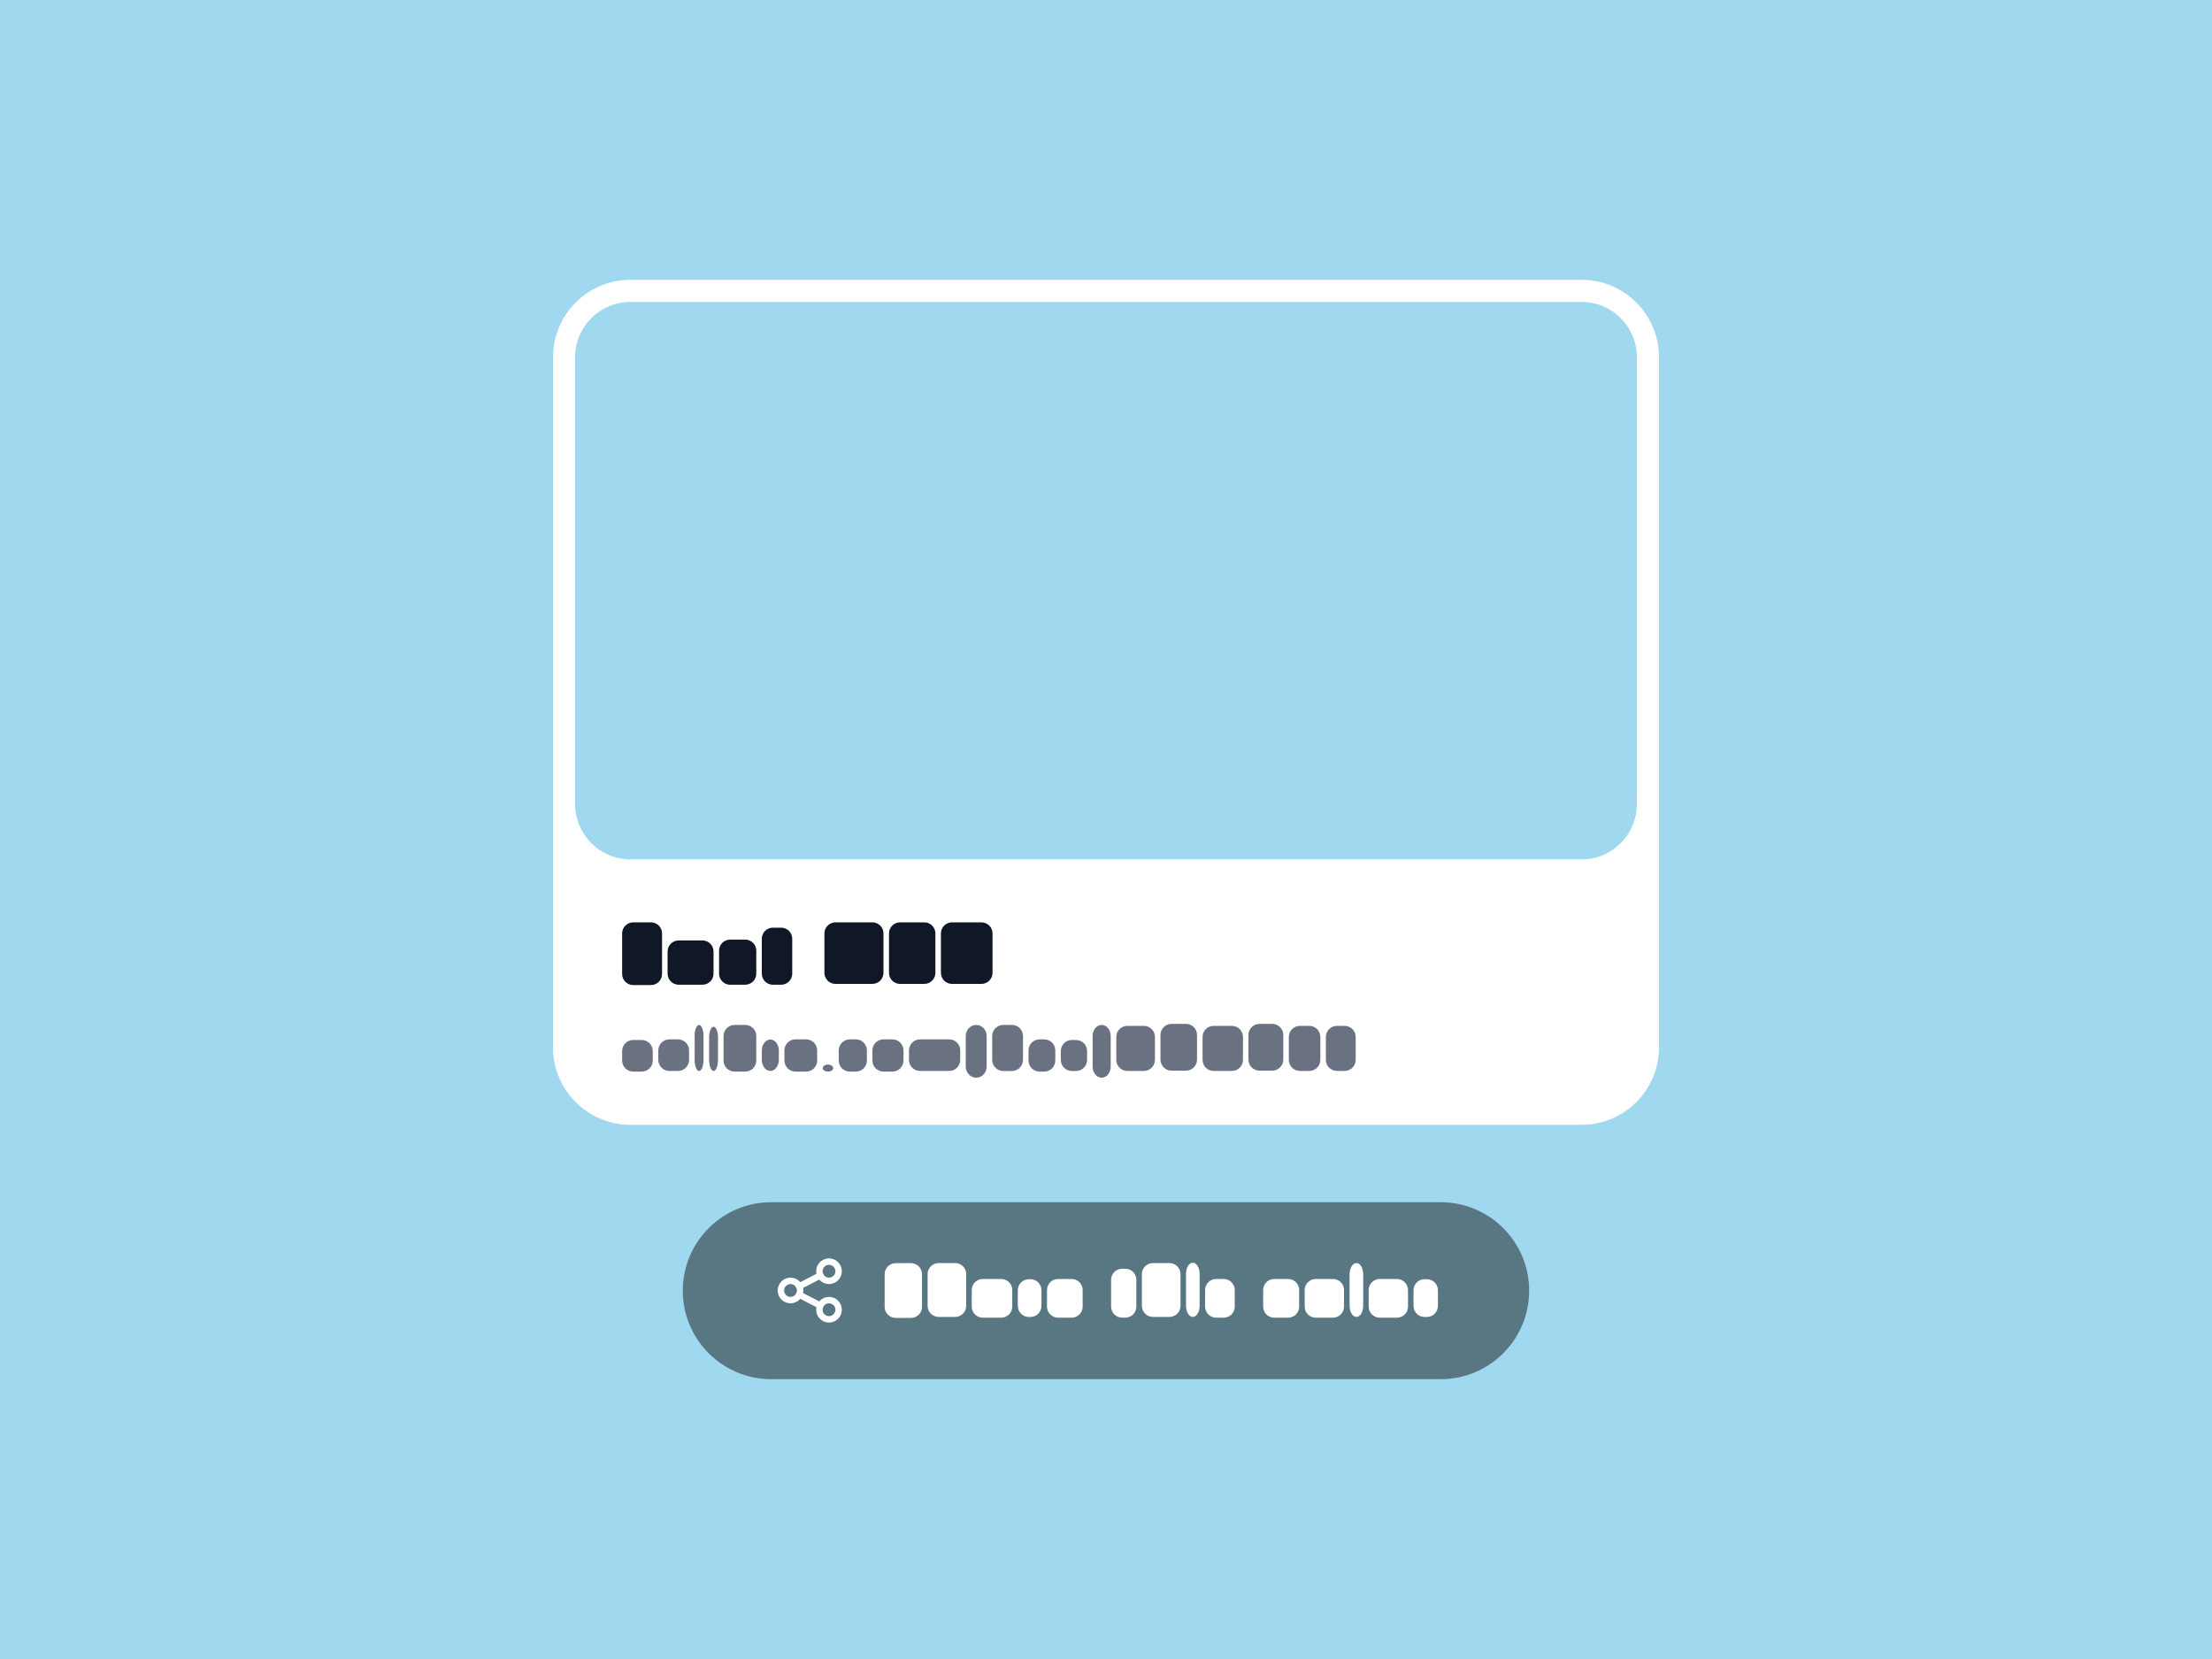
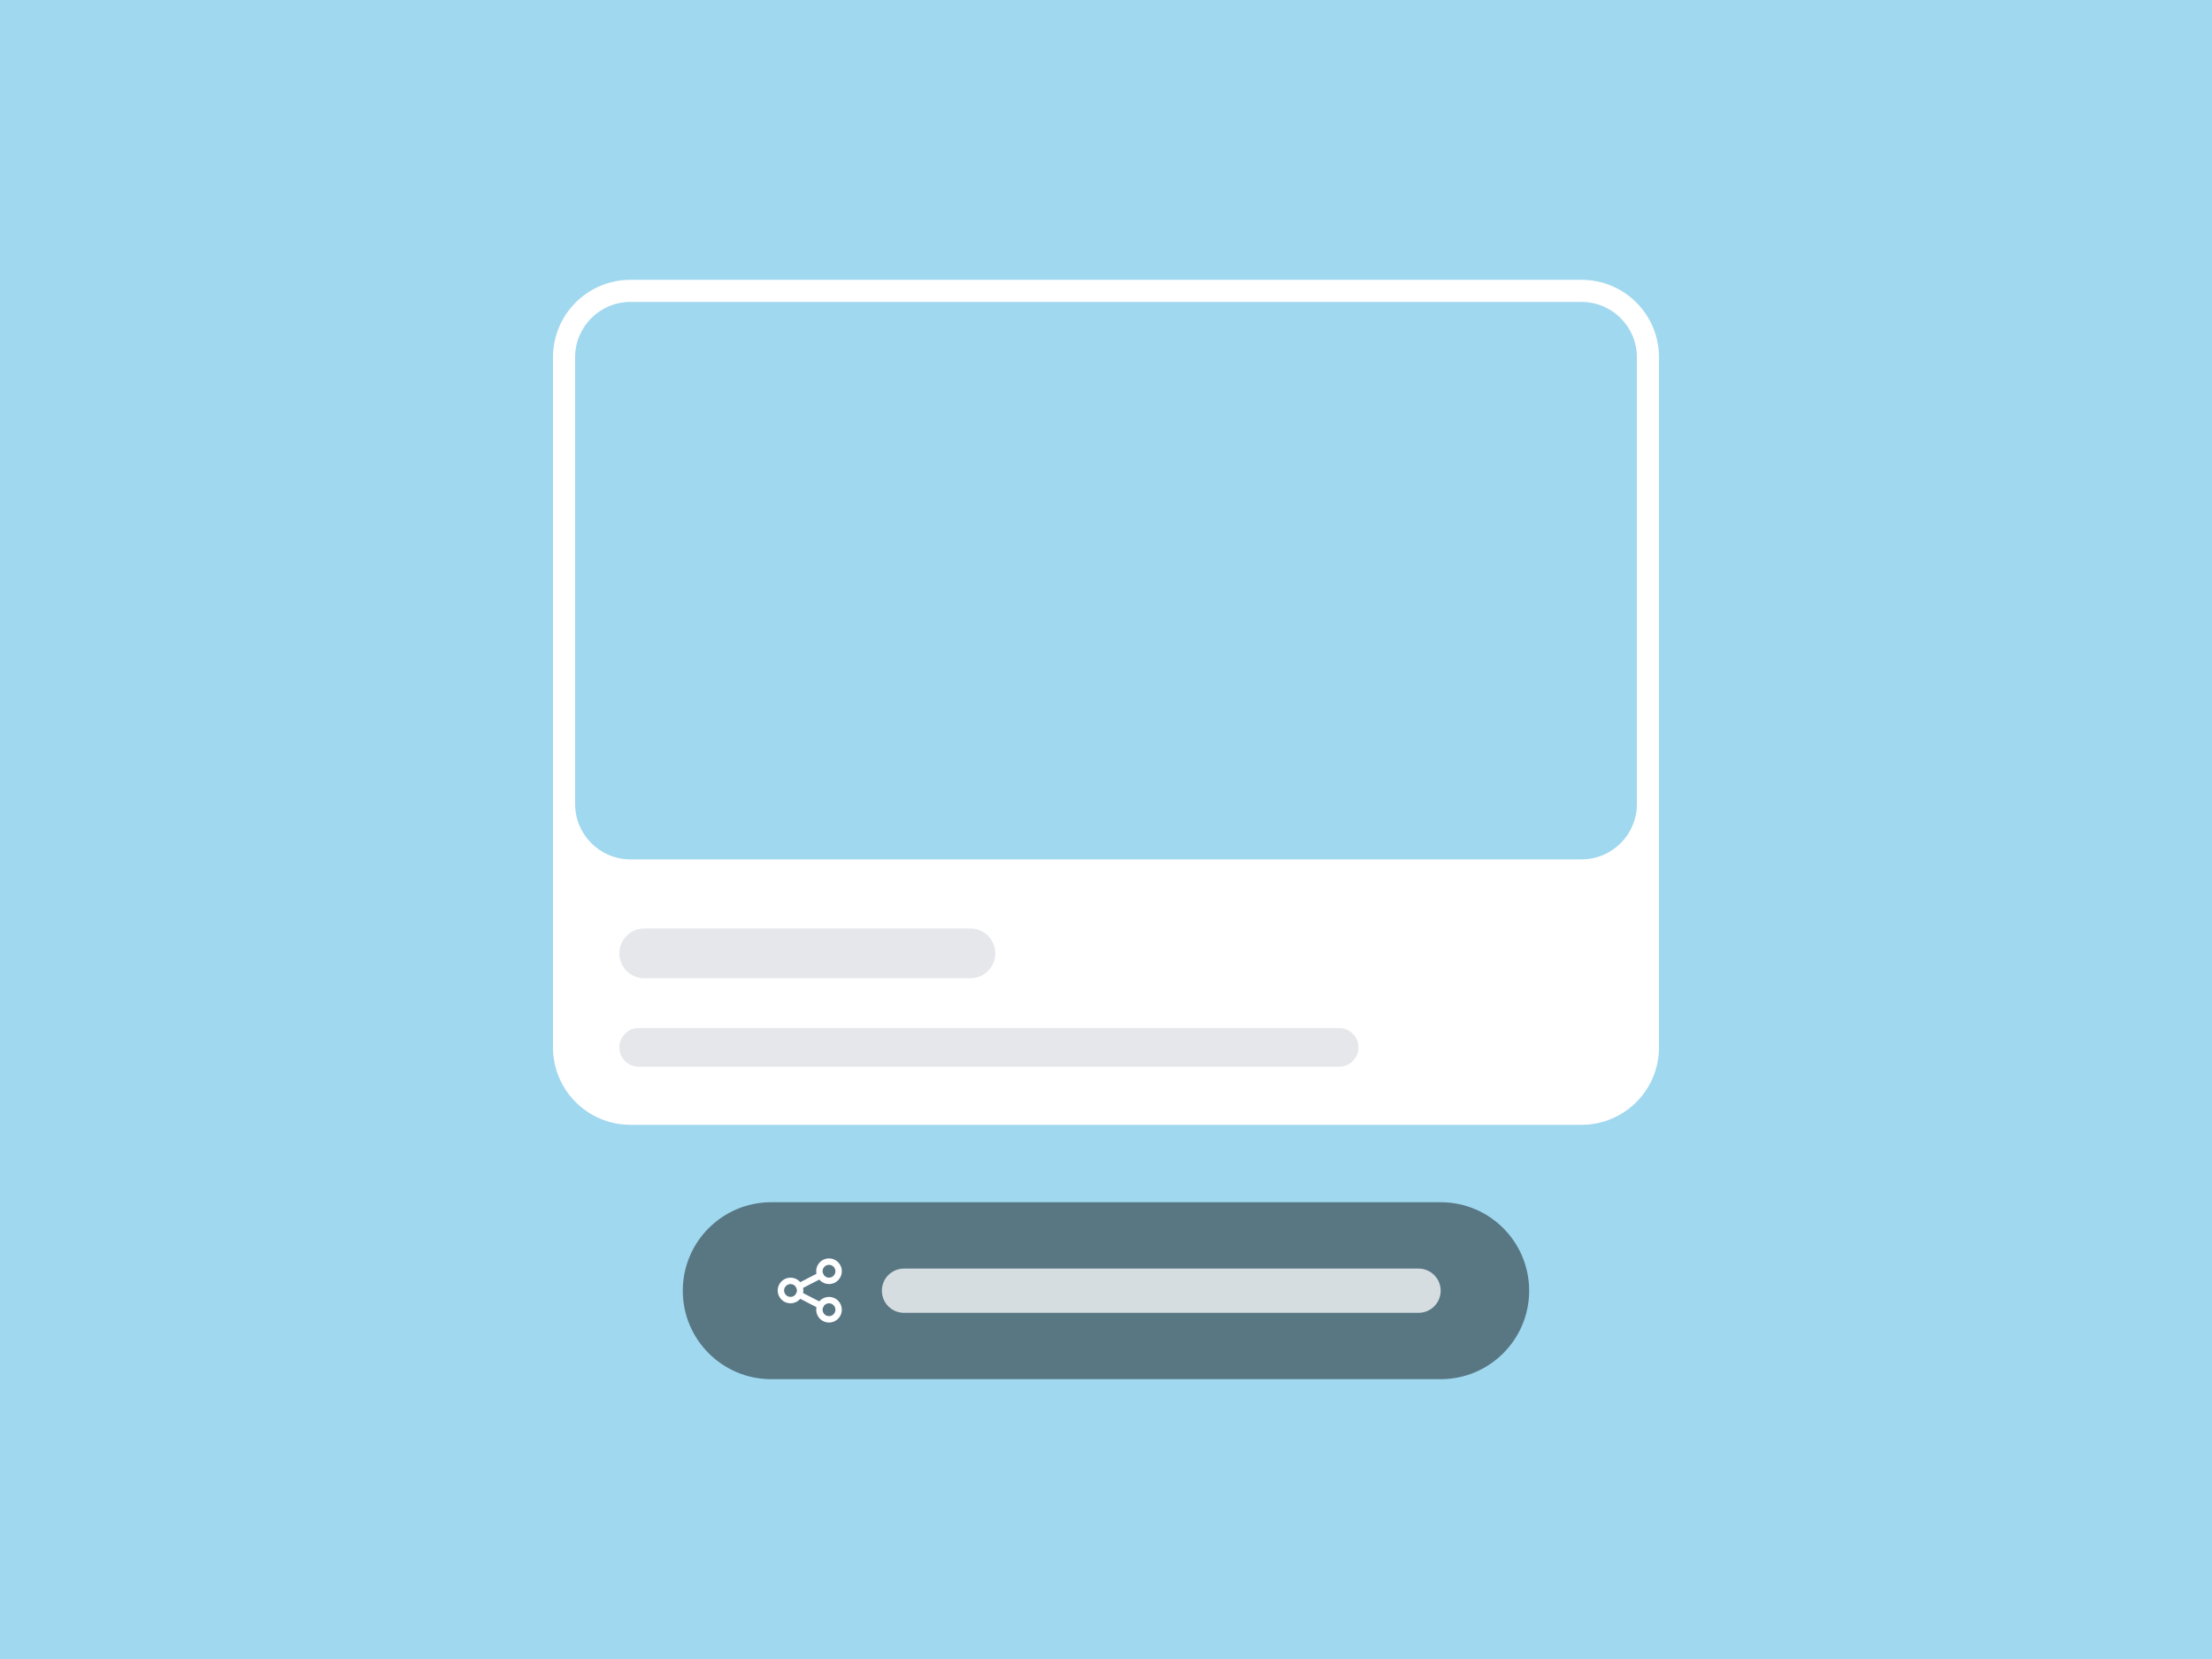
<svg xmlns="http://www.w3.org/2000/svg" viewBox="0 0 400 300">
  <rect width="400" height="300" fill="#A0D8EF" />
  <rect x="100" y="50.6" width="200" height="152.8" rx="14" fill="#fff" />
  <rect x="104" y="54.6" width="192" height="100.8" rx="10" fill="#A0D8EF" />
-   <g fill="#101828">
-     <rect x="112.5" y="166.79" width="7.22" height="11.34" rx="2" />
-     <rect x="120.72" y="170.06" width="8.31" height="8.01" rx="2" />
-     <rect x="130.03" y="169.91" width="6.73" height="8.16" rx="2" />
-     <rect x="137.76" y="167.75" width="5.5" height="10.32" rx="2" />
-     <rect x="149.08" y="166.79" width="10.68" height="11.13" rx="2" />
-     <rect x="160.76" y="166.79" width="8.39" height="11.13" rx="2" />
-     <rect x="170.15" y="166.79" width="9.33" height="11.13" rx="2" />
-   </g>
-   <g fill="#6A7282">
-     <rect x="112.5" y="188.06" width="5.54" height="5.72" rx="2" />
-     <rect x="119.04" y="187.95" width="5.57" height="5.71" rx="2" />
-     <rect x="125.61" y="185.34" width="1.61" height="8.33" rx="2" />
-     <rect x="128.23" y="185.66" width="1.61" height="8" rx="2" />
-     <rect x="130.84" y="185.34" width="5.92" height="8.44" rx="2" />
-     <rect x="137.76" y="187.98" width="3.08" height="5.68" rx="2" />
-     <rect x="141.85" y="187.95" width="5.92" height="5.83" rx="2" />
-     <rect x="148.77" y="192.51" width="1.9" height="1.27" rx="2" />
-     <rect x="151.67" y="187.95" width="5.09" height="5.83" rx="2" />
-     <rect x="157.76" y="187.95" width="5.62" height="5.83" rx="2" />
-     <rect x="164.37" y="187.95" width="9.27" height="5.71" rx="2" />
-     <rect x="174.64" y="185.34" width="3.78" height="9.54" rx="2" />
-     <rect x="179.42" y="185.34" width="5.57" height="8.33" rx="2" />
-     <rect x="185.99" y="187.95" width="4.84" height="5.83" rx="2" />
-     <rect x="191.83" y="188.06" width="4.75" height="5.61" rx="2" />
-     <rect x="197.58" y="185.34" width="3.27" height="9.54" rx="2" />
-     <rect x="201.86" y="185.51" width="6.99" height="8.15" rx="2" />
-     <rect x="209.85" y="185.15" width="6.61" height="8.46" rx="2" />
-     <rect x="217.46" y="185.51" width="7.31" height="8.15" rx="2" />
-     <rect x="225.76" y="185.15" width="6.3" height="8.46" rx="2" />
-     <rect x="233.06" y="185.51" width="5.7" height="8.15" rx="2" />
-     <rect x="239.76" y="185.51" width="5.39" height="8.15" rx="2" />
-   </g>
+   <rect x="112" y="167.9" width="67.98" height="9" rx="4.5" fill="#E5E7EB" />
+   <rect x="112" y="185.9" width="133.65" height="7" rx="3.5" fill="#E5E7EB" />
  <rect x="123.47" y="217.4" width="153.05" height="32" rx="16" fill="#000" fill-opacity="0.45" />
  <g transform="translate(139.47 226.4) scale(0.58)" fill="none" stroke="#fff" stroke-width="2" stroke-linecap="round" stroke-linejoin="round">
    <path d="M3 12a3 3 0 1 0 6 0a3 3 0 1 0 -6 0" />
    <path d="M15 6a3 3 0 1 0 6 0a3 3 0 1 0 -6 0" />
    <path d="M15 18a3 3 0 1 0 6 0a3 3 0 1 0 -6 0" />
    <path d="M8.7 10.7l6.6 -3.4" />
    <path d="M8.7 13.3l6.6 3.4" />
  </g>
-   <g fill="#fff">
-     <rect x="159.97" y="228.42" width="6.76" height="9.9" rx="2" />
-     <rect x="167.74" y="228.4" width="6.98" height="9.74" rx="2" />
-     <rect x="175.72" y="231.28" width="7.33" height="7" rx="2" />
-     <rect x="184.05" y="231.32" width="4.28" height="6.83" rx="2" />
-     <rect x="189.33" y="231.28" width="6.45" height="7" rx="2" />
-     <rect x="200.92" y="229.43" width="4.57" height="8.84" rx="2" />
-     <rect x="206.49" y="228.4" width="6.98" height="9.74" rx="2" />
-     <rect x="214.47" y="228.34" width="2.46" height="9.8" rx="2" />
-     <rect x="217.92" y="231.28" width="5.36" height="7" rx="2" />
-     <rect x="228.42" y="231.28" width="6.51" height="7" rx="2" />
-     <rect x="235.93" y="231.28" width="7.11" height="7" rx="2" />
-     <rect x="244.05" y="228.4" width="2.46" height="9.74" rx="2" />
-     <rect x="247.5" y="231.28" width="7.11" height="7" rx="2" />
-     <rect x="255.61" y="231.32" width="4.41" height="6.83" rx="2" />
-   </g>
+   <rect x="159.47" y="229.4" width="101.05" height="8" rx="4" fill="#fff" fill-opacity="0.75" />
</svg>
